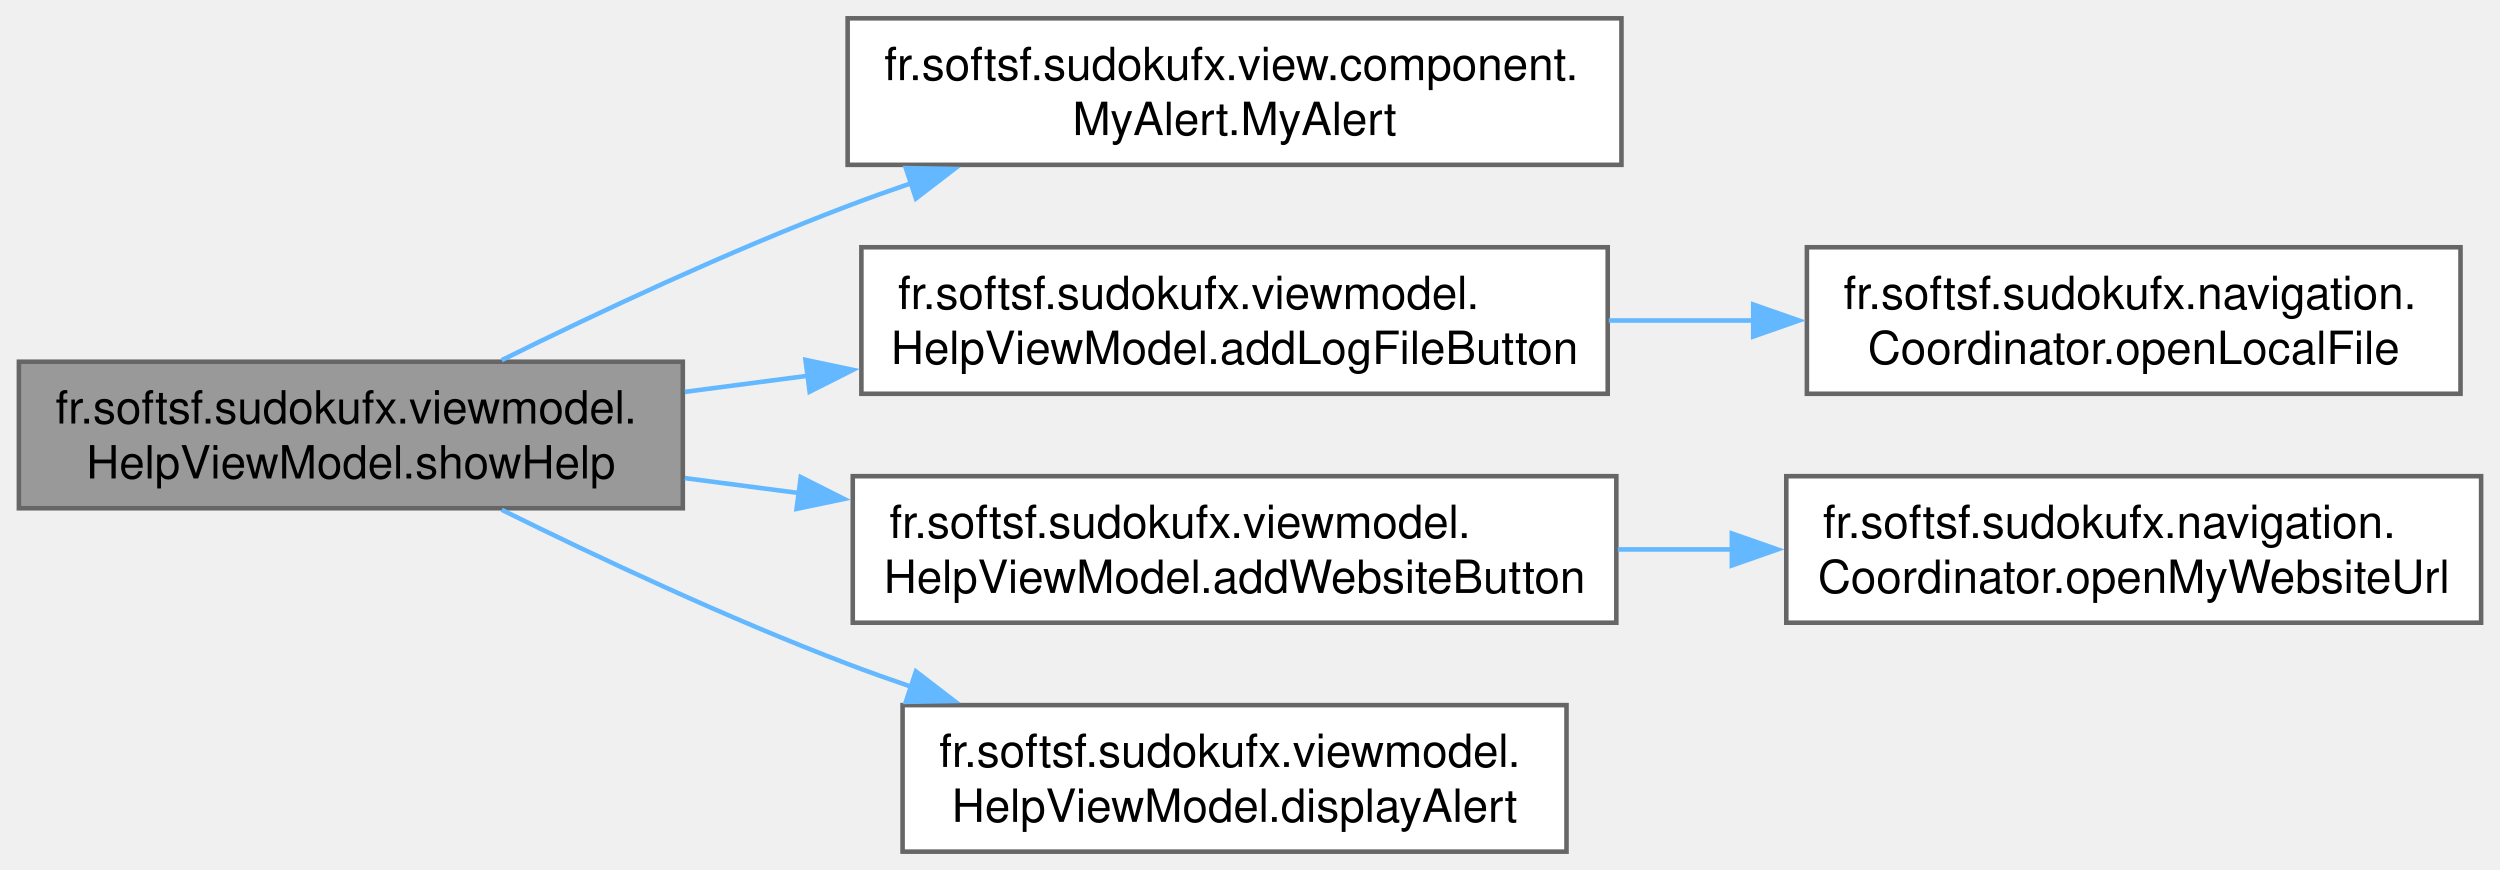
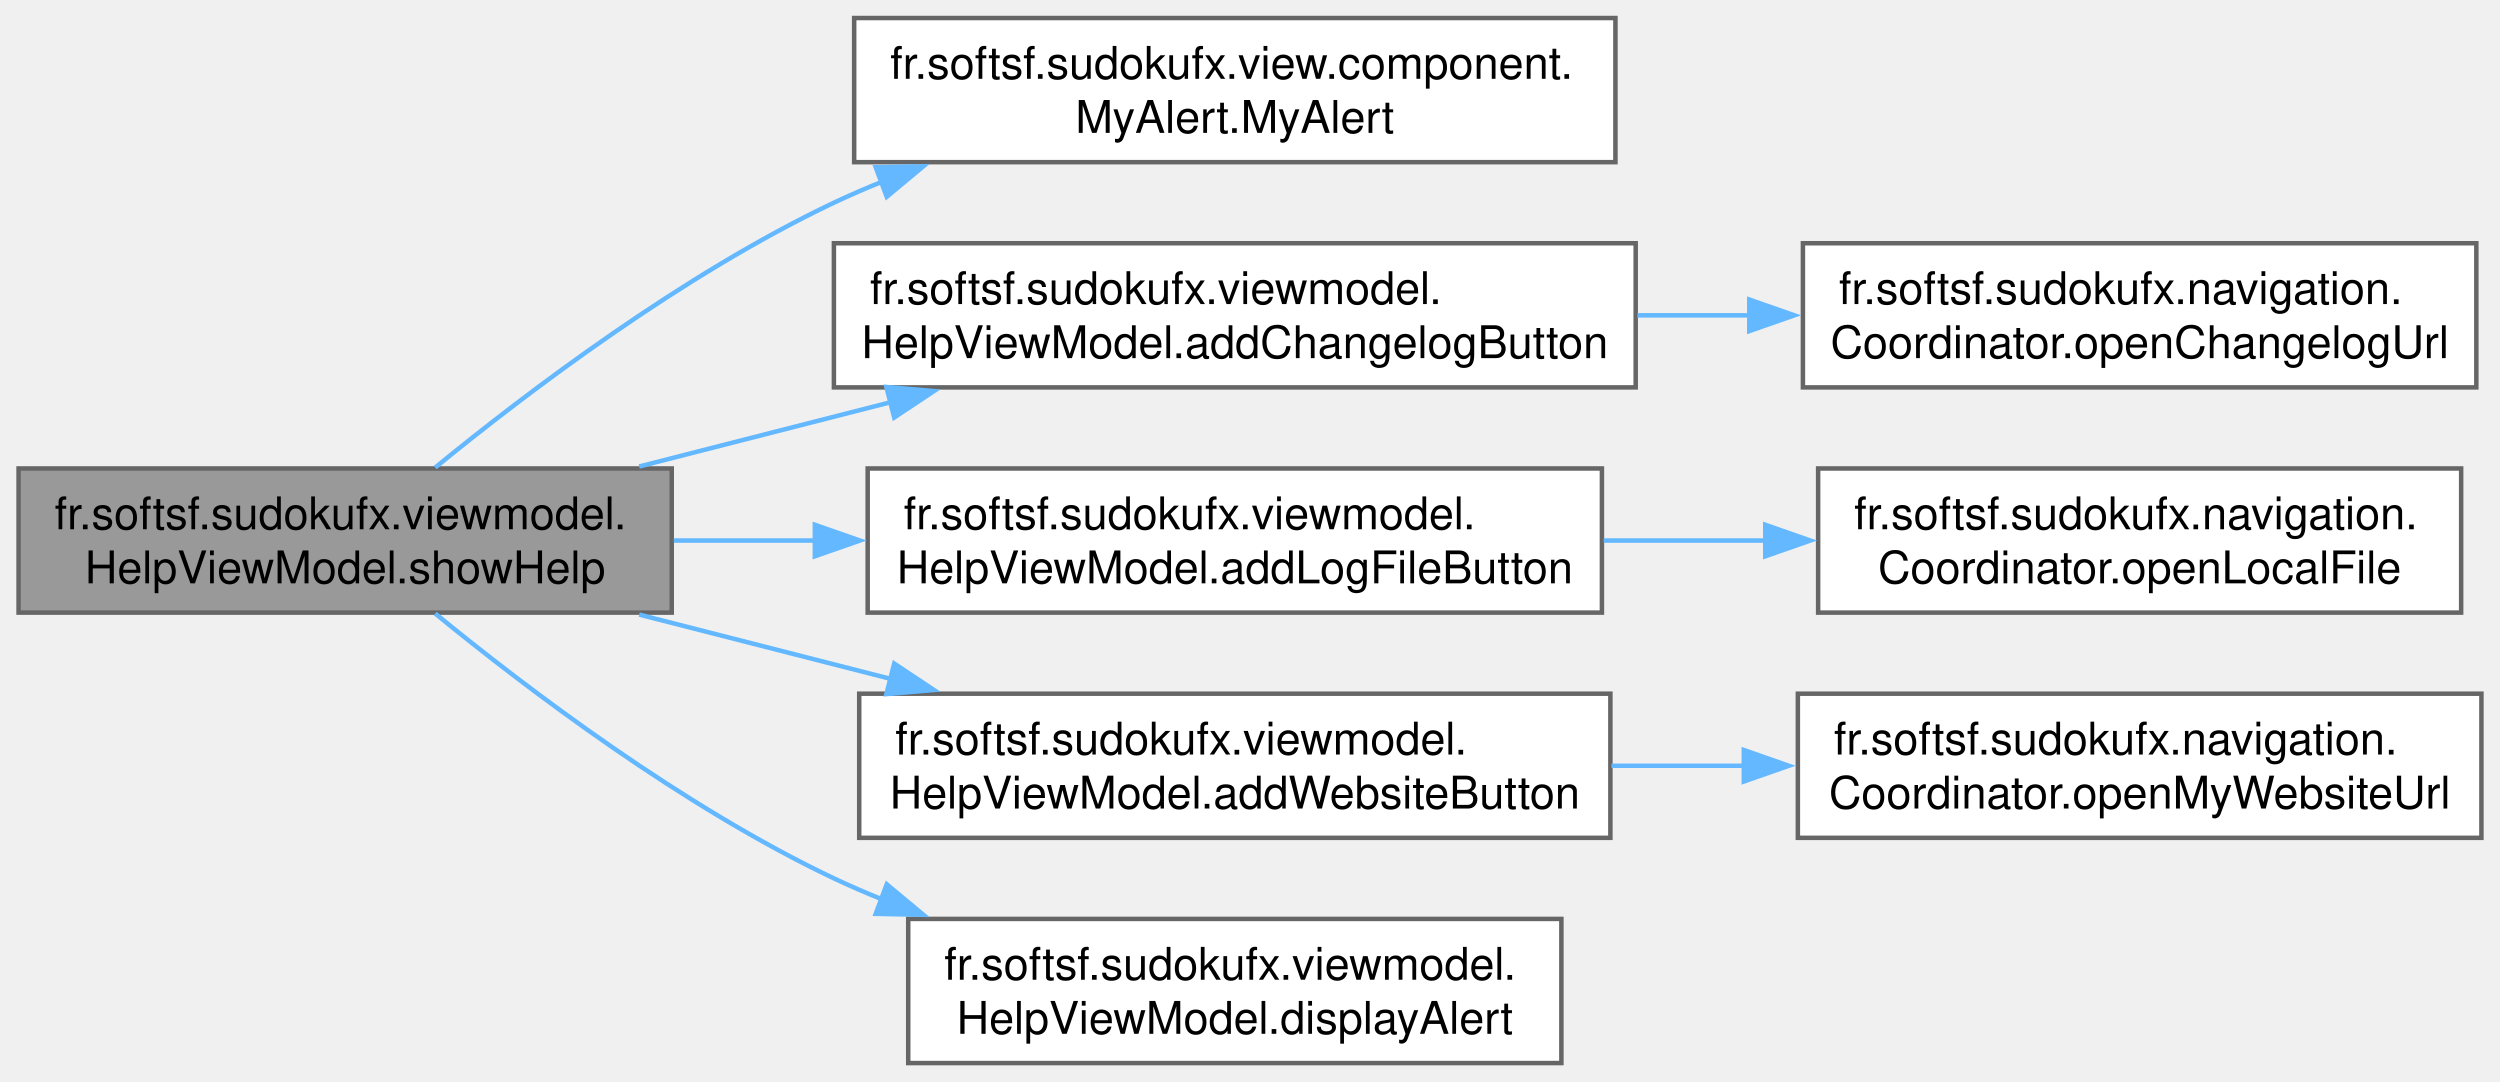
- <svg xmlns="http://www.w3.org/2000/svg" xmlns:xlink="http://www.w3.org/1999/xlink" width="546pt" height="190pt" viewBox="0.00 0.00 545.75 190.00">
-   <g id="page0,1_graph0" class="graph" transform="scale(1 1) rotate(0) translate(4 186)">
+ <svg xmlns="http://www.w3.org/2000/svg" xmlns:xlink="http://www.w3.org/1999/xlink" width="555pt" height="240pt" viewBox="0.00 0.00 554.75 240.00">
+   <g id="graph0" class="graph" transform="scale(1 1) rotate(0) translate(4 236)">
    <g id="Node000001" class="node">
      <g id="a_Node000001">
        <a xlink:title="Shows the help dialog with application and system information.">
-           <polygon fill="#999999" stroke="#666666" points="145,-107 0,-107 0,-75 145,-75 145,-107" />
-           <text text-anchor="start" x="8" y="-93.5" font-family="Helvetica,sans-Serif" font-size="10.00">fr.softsf.sudokufx.viewmodel.</text>
-           <text text-anchor="middle" x="72.5" y="-81.5" font-family="Helvetica,sans-Serif" font-size="10.00">HelpViewModel.showHelp</text>
+           <polygon fill="#999999" stroke="#666666" points="145,-132 0,-132 0,-100 145,-100 145,-132" />
+           <text text-anchor="start" x="8" y="-118.5" font-family="Helvetica,sans-Serif" font-size="10.00">fr.softsf.sudokufx.viewmodel.</text>
+           <text text-anchor="middle" x="72.5" y="-106.5" font-family="Helvetica,sans-Serif" font-size="10.00">HelpViewModel.showHelp</text>
        </a>
      </g>
    </g>
    <g id="Node000002" class="node">
      <g id="a_Node000002">
        <a xlink:href="classfr_1_1softsf_1_1sudokufx_1_1view_1_1component_1_1_my_alert.html#af2c73bce669da16b9288644daa3ea618" target="_top" xlink:title="Creates a styled alert with automatic sizing.">
-           <polygon fill="white" stroke="#666666" points="350,-182 181,-182 181,-150 350,-150 350,-182" />
-           <text text-anchor="start" x="189" y="-168.5" font-family="Helvetica,sans-Serif" font-size="10.00">fr.softsf.sudokufx.view.component.</text>
-           <text text-anchor="middle" x="265.5" y="-156.5" font-family="Helvetica,sans-Serif" font-size="10.00">MyAlert.MyAlert</text>
+           <polygon fill="white" stroke="#666666" points="354.5,-232 185.5,-232 185.5,-200 354.5,-200 354.5,-232" />
+           <text text-anchor="start" x="193.5" y="-218.5" font-family="Helvetica,sans-Serif" font-size="10.00">fr.softsf.sudokufx.view.component.</text>
+           <text text-anchor="middle" x="270" y="-206.5" font-family="Helvetica,sans-Serif" font-size="10.00">MyAlert.MyAlert</text>
        </a>
      </g>
    </g>
    <g id="edge1_Node000001_Node000002" class="edge">
      <g id="a_edge1_Node000001_Node000002">
        <a xlink:title=" ">
-           <path fill="none" stroke="#63b8ff" d="M105.44,-107.34C126.55,-117.77 155.02,-131.13 181,-141 185.58,-142.74 190.34,-144.44 195.15,-146.08" />
-           <polygon fill="#63b8ff" stroke="#63b8ff" points="193.71,-149.29 204.31,-149.1 195.91,-142.65 193.71,-149.29" />
+           <path fill="none" stroke="#63b8ff" d="M92.49,-132.21C113.07,-149.04 147.49,-175.1 181,-191 184.48,-192.65 188.09,-194.21 191.77,-195.69" />
+           <polygon fill="#63b8ff" stroke="#63b8ff" points="190.28,-198.87 200.88,-199.09 192.73,-192.31 190.28,-198.87" />
        </a>
      </g>
    </g>
    <g id="Node000003" class="node">
      <g id="a_Node000003">
-         <a xlink:href="classfr_1_1softsf_1_1sudokufx_1_1viewmodel_1_1_help_view_model.html#ab201c3505f08294cb1ba35e874d72909" target="_top" xlink:title="Adds an &quot;Open log file&quot; button to the given alert if the log file exists.">
-           <polygon fill="white" stroke="#666666" points="347,-132 184,-132 184,-100 347,-100 347,-132" />
-           <text text-anchor="start" x="192" y="-118.5" font-family="Helvetica,sans-Serif" font-size="10.00">fr.softsf.sudokufx.viewmodel.</text>
-           <text text-anchor="middle" x="265.5" y="-106.5" font-family="Helvetica,sans-Serif" font-size="10.00">HelpViewModel.addLogFileButton</text>
+         <a xlink:href="classfr_1_1softsf_1_1sudokufx_1_1viewmodel_1_1_help_view_model.html#a94d7b6b082075539f02ee49d73e28a99" target="_top" xlink:title="Adds a &quot;Changelog&quot; button to the given alert.">
+           <polygon fill="white" stroke="#666666" points="359,-182 181,-182 181,-150 359,-150 359,-182" />
+           <text text-anchor="start" x="189" y="-168.5" font-family="Helvetica,sans-Serif" font-size="10.00">fr.softsf.sudokufx.viewmodel.</text>
+           <text text-anchor="middle" x="270" y="-156.5" font-family="Helvetica,sans-Serif" font-size="10.00">HelpViewModel.addChangelogButton</text>
        </a>
      </g>
    </g>
    <g id="edge2_Node000001_Node000003" class="edge">
      <g id="a_edge2_Node000001_Node000003">
        <a xlink:title=" ">
-           <path fill="none" stroke="#63b8ff" d="M145.44,-100.42C154.21,-101.56 163.27,-102.75 172.28,-103.93" />
-           <polygon fill="#63b8ff" stroke="#63b8ff" points="171.79,-107.4 182.16,-105.22 172.7,-100.45 171.79,-107.4" />
+           <path fill="none" stroke="#63b8ff" d="M137.78,-132.44C155.66,-137.01 175.22,-142.02 193.67,-146.73" />
+           <polygon fill="#63b8ff" stroke="#63b8ff" points="192.65,-150.09 203.21,-149.17 194.39,-143.31 192.65,-150.09" />
        </a>
      </g>
    </g>
    <g id="Node000005" class="node">
      <g id="a_Node000005">
-         <a xlink:href="classfr_1_1softsf_1_1sudokufx_1_1viewmodel_1_1_help_view_model.html#ae423927b79fe021850535dc440baa4ef" target="_top" xlink:title="Adds a &quot;Visit my website&quot; button to the given alert.">
-           <polygon fill="white" stroke="#666666" points="348.88,-82 182.12,-82 182.12,-50 348.88,-50 348.88,-82" />
-           <text text-anchor="start" x="190.12" y="-68.5" font-family="Helvetica,sans-Serif" font-size="10.00">fr.softsf.sudokufx.viewmodel.</text>
-           <text text-anchor="middle" x="265.5" y="-56.5" font-family="Helvetica,sans-Serif" font-size="10.00">HelpViewModel.addWebsiteButton</text>
+         <a xlink:href="classfr_1_1softsf_1_1sudokufx_1_1viewmodel_1_1_help_view_model.html#ab201c3505f08294cb1ba35e874d72909" target="_top" xlink:title="Adds an &quot;Open log file&quot; button to the given alert if the log file exists.">
+           <polygon fill="white" stroke="#666666" points="351.5,-132 188.5,-132 188.5,-100 351.5,-100 351.5,-132" />
+           <text text-anchor="start" x="196.5" y="-118.5" font-family="Helvetica,sans-Serif" font-size="10.00">fr.softsf.sudokufx.viewmodel.</text>
+           <text text-anchor="middle" x="270" y="-106.5" font-family="Helvetica,sans-Serif" font-size="10.00">HelpViewModel.addLogFileButton</text>
        </a>
      </g>
    </g>
    <g id="edge4_Node000001_Node000005" class="edge">
      <g id="a_edge4_Node000001_Node000005">
        <a xlink:title=" ">
-           <path fill="none" stroke="#63b8ff" d="M145.44,-81.58C153.58,-80.52 161.97,-79.42 170.34,-78.32" />
-           <polygon fill="#63b8ff" stroke="#63b8ff" points="170.76,-81.8 180.22,-77.03 169.85,-74.86 170.76,-81.8" />
+           <path fill="none" stroke="#63b8ff" d="M145.46,-116C155.7,-116 166.34,-116 176.89,-116" />
+           <polygon fill="#63b8ff" stroke="#63b8ff" points="176.77,-119.5 186.77,-116 176.77,-112.5 176.77,-119.5" />
        </a>
      </g>
    </g>
    <g id="Node000007" class="node">
      <g id="a_Node000007">
-         <a xlink:href="classfr_1_1softsf_1_1sudokufx_1_1viewmodel_1_1_help_view_model.html#aca840cc2daae5861c308a264e5ab4e07" target="_top" xlink:title="Displays the given alert and waits for user interaction.">
-           <polygon fill="white" stroke="#666666" points="338,-32 193,-32 193,0 338,0 338,-32" />
-           <text text-anchor="start" x="201" y="-18.5" font-family="Helvetica,sans-Serif" font-size="10.00">fr.softsf.sudokufx.viewmodel.</text>
-           <text text-anchor="middle" x="265.5" y="-6.5" font-family="Helvetica,sans-Serif" font-size="10.00">HelpViewModel.displayAlert</text>
+         <a xlink:href="classfr_1_1softsf_1_1sudokufx_1_1viewmodel_1_1_help_view_model.html#ae423927b79fe021850535dc440baa4ef" target="_top" xlink:title="Adds a &quot;Visit my website&quot; button to the given alert.">
+           <polygon fill="white" stroke="#666666" points="353.38,-82 186.62,-82 186.62,-50 353.38,-50 353.38,-82" />
+           <text text-anchor="start" x="194.62" y="-68.5" font-family="Helvetica,sans-Serif" font-size="10.00">fr.softsf.sudokufx.viewmodel.</text>
+           <text text-anchor="middle" x="270" y="-56.5" font-family="Helvetica,sans-Serif" font-size="10.00">HelpViewModel.addWebsiteButton</text>
        </a>
      </g>
    </g>
    <g id="edge6_Node000001_Node000007" class="edge">
      <g id="a_edge6_Node000001_Node000007">
        <a xlink:title=" ">
-           <path fill="none" stroke="#63b8ff" d="M105.44,-74.66C126.55,-64.23 155.02,-50.87 181,-41 185.58,-39.26 190.34,-37.56 195.15,-35.92" />
-           <polygon fill="#63b8ff" stroke="#63b8ff" points="195.91,-39.35 204.31,-32.9 193.71,-32.71 195.91,-39.35" />
+           <path fill="none" stroke="#63b8ff" d="M137.78,-99.56C155.66,-94.99 175.22,-89.98 193.67,-85.27" />
+           <polygon fill="#63b8ff" stroke="#63b8ff" points="194.39,-88.69 203.21,-82.83 192.65,-81.91 194.39,-88.69" />
+         </a>
+       </g>
+     </g>
+     <g id="Node000009" class="node">
+       <g id="a_Node000009">
+         <a xlink:href="classfr_1_1softsf_1_1sudokufx_1_1viewmodel_1_1_help_view_model.html#aca840cc2daae5861c308a264e5ab4e07" target="_top" xlink:title="Displays the given alert and waits for user interaction.">
+           <polygon fill="white" stroke="#666666" points="342.5,-32 197.5,-32 197.5,0 342.5,0 342.5,-32" />
+           <text text-anchor="start" x="205.5" y="-18.5" font-family="Helvetica,sans-Serif" font-size="10.00">fr.softsf.sudokufx.viewmodel.</text>
+           <text text-anchor="middle" x="270" y="-6.5" font-family="Helvetica,sans-Serif" font-size="10.00">HelpViewModel.displayAlert</text>
+         </a>
+       </g>
+     </g>
+     <g id="edge8_Node000001_Node000009" class="edge">
+       <g id="a_edge8_Node000001_Node000009">
+         <a xlink:title=" ">
+           <path fill="none" stroke="#63b8ff" d="M92.49,-99.79C113.07,-82.96 147.49,-56.9 181,-41 184.48,-39.35 188.09,-37.79 191.77,-36.31" />
+           <polygon fill="#63b8ff" stroke="#63b8ff" points="192.73,-39.69 200.88,-32.91 190.28,-33.13 192.73,-39.69" />
        </a>
      </g>
    </g>
    <g id="Node000004" class="node">
      <g id="a_Node000004">
-         <a xlink:href="classfr_1_1softsf_1_1sudokufx_1_1navigation_1_1_coordinator.html#a7e592956d7481906fc0c8c8e81ae83f3" target="_top" xlink:title="Opens the given local file in the user's default web browser.">
-           <polygon fill="white" stroke="#666666" points="533.25,-132 390.5,-132 390.5,-100 533.25,-100 533.25,-132" />
-           <text text-anchor="start" x="398.5" y="-118.5" font-family="Helvetica,sans-Serif" font-size="10.00">fr.softsf.sudokufx.navigation.</text>
-           <text text-anchor="middle" x="461.88" y="-106.5" font-family="Helvetica,sans-Serif" font-size="10.00">Coordinator.openLocalFile</text>
+         <a xlink:href="classfr_1_1softsf_1_1sudokufx_1_1navigation_1_1_coordinator.html#a421268572847ce81efeee19df1bbf282" target="_top" xlink:title="Opens the changelog's page in the user's default web browser.">
+           <polygon fill="white" stroke="#666666" points="545.62,-182 396.12,-182 396.12,-150 545.62,-150 545.62,-182" />
+           <text text-anchor="start" x="404.12" y="-168.5" font-family="Helvetica,sans-Serif" font-size="10.00">fr.softsf.sudokufx.navigation.</text>
+           <text text-anchor="middle" x="470.88" y="-156.5" font-family="Helvetica,sans-Serif" font-size="10.00">Coordinator.openChangelogUrl</text>
        </a>
      </g>
    </g>
    <g id="edge3_Node000003_Node000004" class="edge">
      <g id="a_edge3_Node000003_Node000004">
        <a xlink:title=" ">
-           <path fill="none" stroke="#63b8ff" d="M347.24,-116C357.74,-116 368.5,-116 379.01,-116" />
-           <polygon fill="#63b8ff" stroke="#63b8ff" points="378.78,-119.5 388.78,-116 378.78,-112.5 378.78,-119.5" />
+           <path fill="none" stroke="#63b8ff" d="M359.39,-166C367.73,-166 376.18,-166 384.5,-166" />
+           <polygon fill="#63b8ff" stroke="#63b8ff" points="384.22,-169.5 394.22,-166 384.22,-162.5 384.22,-169.5" />
        </a>
      </g>
    </g>
    <g id="Node000006" class="node">
      <g id="a_Node000006">
-         <a xlink:href="classfr_1_1softsf_1_1sudokufx_1_1navigation_1_1_coordinator.html#aaee4522d11b07eeb343f35f3afc4e9b8" target="_top" xlink:title="Opens my website's page in the user's default web browser.">
-           <polygon fill="white" stroke="#666666" points="537.75,-82 386,-82 386,-50 537.75,-50 537.75,-82" />
-           <text text-anchor="start" x="394" y="-68.5" font-family="Helvetica,sans-Serif" font-size="10.00">fr.softsf.sudokufx.navigation.</text>
-           <text text-anchor="middle" x="461.88" y="-56.5" font-family="Helvetica,sans-Serif" font-size="10.00">Coordinator.openMyWebsiteUrl</text>
+         <a xlink:href="classfr_1_1softsf_1_1sudokufx_1_1navigation_1_1_coordinator.html#a7e592956d7481906fc0c8c8e81ae83f3" target="_top" xlink:title="Opens the given local file in the user's default web browser.">
+           <polygon fill="white" stroke="#666666" points="542.25,-132 399.5,-132 399.5,-100 542.25,-100 542.25,-132" />
+           <text text-anchor="start" x="407.5" y="-118.5" font-family="Helvetica,sans-Serif" font-size="10.00">fr.softsf.sudokufx.navigation.</text>
+           <text text-anchor="middle" x="470.88" y="-106.5" font-family="Helvetica,sans-Serif" font-size="10.00">Coordinator.openLocalFile</text>
        </a>
      </g>
    </g>
    <g id="edge5_Node000005_Node000006" class="edge">
      <g id="a_edge5_Node000005_Node000006">
        <a xlink:title=" ">
-           <path fill="none" stroke="#63b8ff" d="M349.21,-66C357.53,-66 365.98,-66 374.33,-66" />
-           <polygon fill="#63b8ff" stroke="#63b8ff" points="374.11,-69.5 384.11,-66 374.11,-62.5 374.11,-69.5" />
+           <path fill="none" stroke="#63b8ff" d="M351.89,-116C363.79,-116 376.05,-116 387.97,-116" />
+           <polygon fill="#63b8ff" stroke="#63b8ff" points="387.76,-119.5 397.76,-116 387.76,-112.5 387.76,-119.5" />
+         </a>
+       </g>
+     </g>
+     <g id="Node000008" class="node">
+       <g id="a_Node000008">
+         <a xlink:href="classfr_1_1softsf_1_1sudokufx_1_1navigation_1_1_coordinator.html#aaee4522d11b07eeb343f35f3afc4e9b8" target="_top" xlink:title="Opens my website's page in the user's default web browser.">
+           <polygon fill="white" stroke="#666666" points="546.75,-82 395,-82 395,-50 546.75,-50 546.75,-82" />
+           <text text-anchor="start" x="403" y="-68.5" font-family="Helvetica,sans-Serif" font-size="10.00">fr.softsf.sudokufx.navigation.</text>
+           <text text-anchor="middle" x="470.88" y="-56.5" font-family="Helvetica,sans-Serif" font-size="10.00">Coordinator.openMyWebsiteUrl</text>
+         </a>
+       </g>
+     </g>
+     <g id="edge7_Node000007_Node000008" class="edge">
+       <g id="a_edge7_Node000007_Node000008">
+         <a xlink:title=" ">
+           <path fill="none" stroke="#63b8ff" d="M353.61,-66C363.35,-66 373.32,-66 383.11,-66" />
+           <polygon fill="#63b8ff" stroke="#63b8ff" points="383,-69.5 393,-66 383,-62.5 383,-69.5" />
        </a>
      </g>
    </g>
  </g>
</svg>
